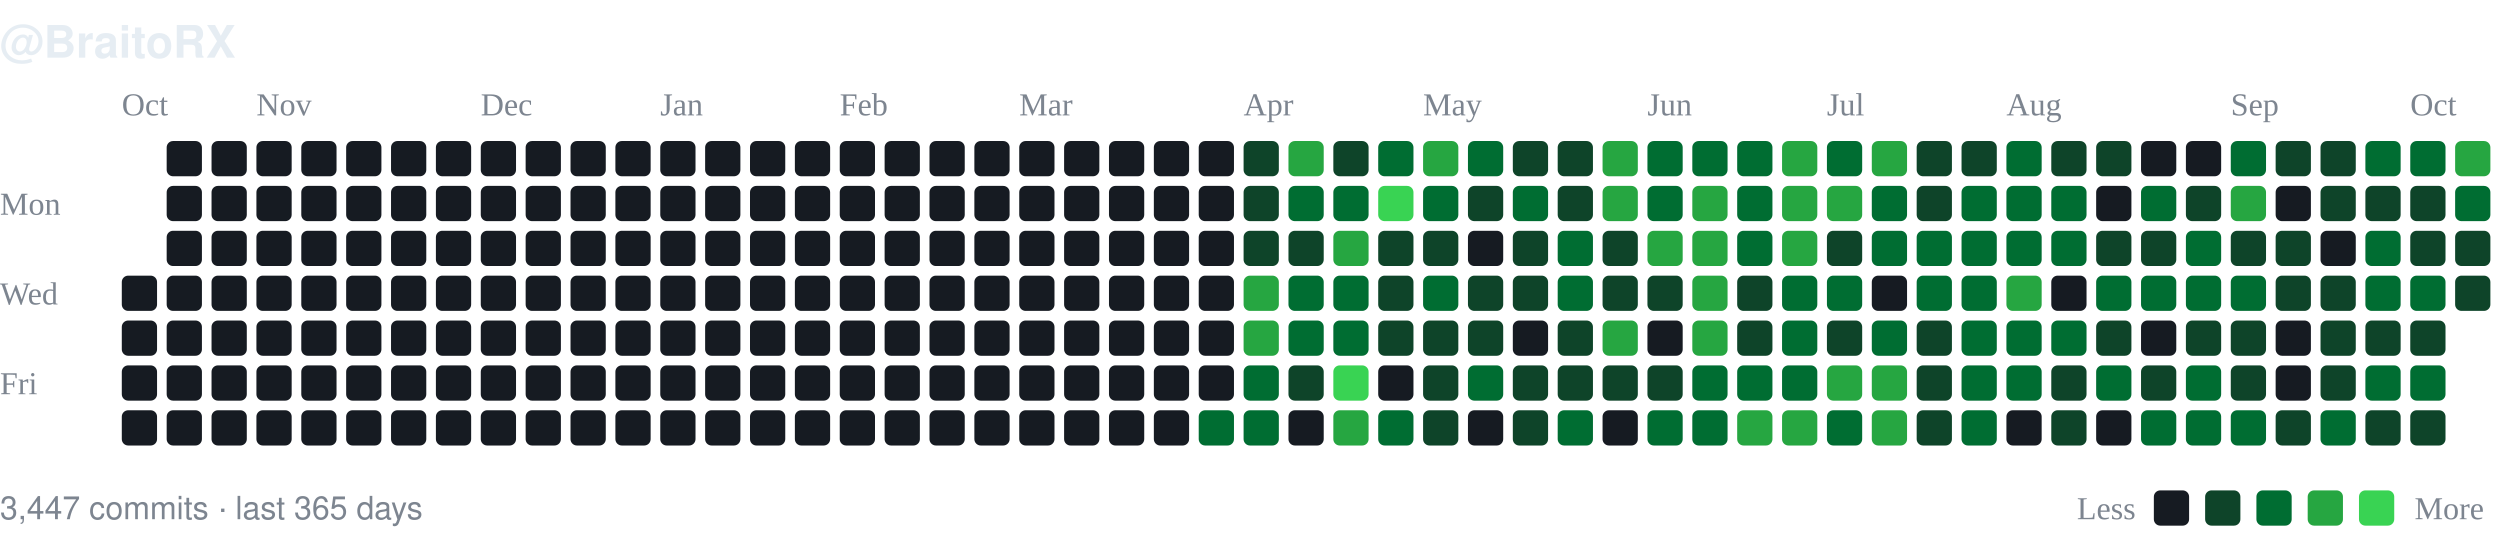
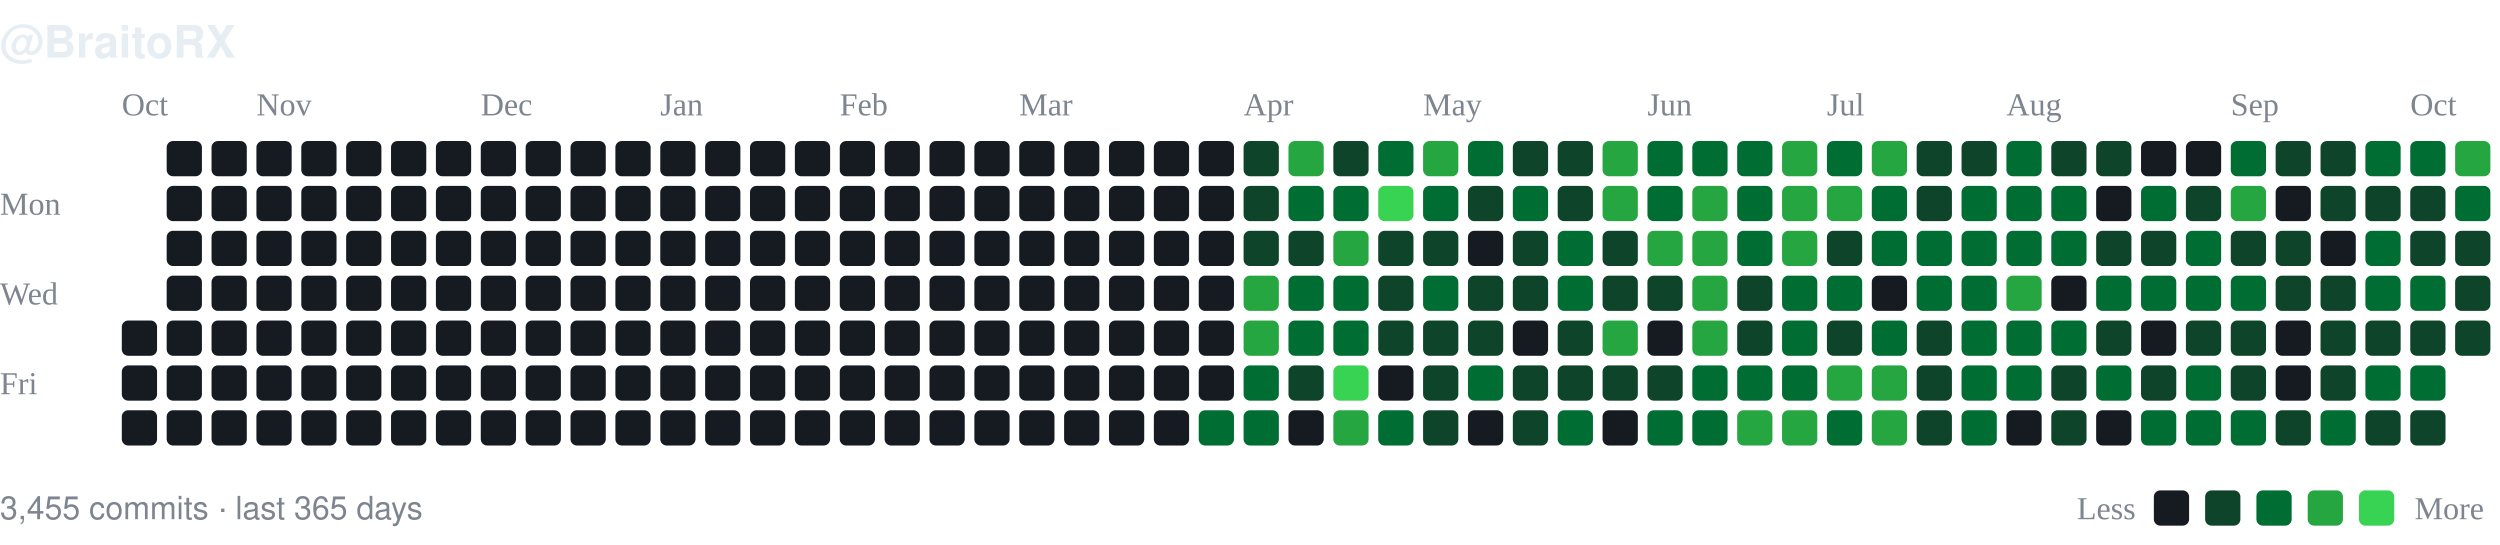
<svg xmlns="http://www.w3.org/2000/svg" width="780" height="170" viewBox="0 0 780 170" role="img">
  <text x="0" y="18" font-size="14" font-weight="600" fill="#e6edf3" font-family="ui-sans-serif,-apple-system,Segoe UI,Helvetica,Arial,sans-serif">@BraitoRX</text>
  <text x="0" y="67" font-size="10" fill="#7d8590">Mon</text>
  <text x="0" y="95" font-size="10" fill="#7d8590">Wed</text>
  <text x="0" y="123" font-size="10" fill="#7d8590">Fri</text>
  <text x="38" y="36" font-size="10" fill="#7d8590">Oct</text>
-   <rect x="38" y="86" width="11" height="11" rx="2" fill="#161b22" />
  <rect x="38" y="100" width="11" height="11" rx="2" fill="#161b22" />
  <rect x="38" y="114" width="11" height="11" rx="2" fill="#161b22" />
  <rect x="38" y="128" width="11" height="11" rx="2" fill="#161b22" />
  <rect x="52" y="44" width="11" height="11" rx="2" fill="#161b22" />
  <rect x="52" y="58" width="11" height="11" rx="2" fill="#161b22" />
  <rect x="52" y="72" width="11" height="11" rx="2" fill="#161b22" />
  <rect x="52" y="86" width="11" height="11" rx="2" fill="#161b22" />
  <rect x="52" y="100" width="11" height="11" rx="2" fill="#161b22" />
  <rect x="52" y="114" width="11" height="11" rx="2" fill="#161b22" />
  <rect x="52" y="128" width="11" height="11" rx="2" fill="#161b22" />
  <rect x="66" y="44" width="11" height="11" rx="2" fill="#161b22" />
  <rect x="66" y="58" width="11" height="11" rx="2" fill="#161b22" />
  <rect x="66" y="72" width="11" height="11" rx="2" fill="#161b22" />
  <rect x="66" y="86" width="11" height="11" rx="2" fill="#161b22" />
  <rect x="66" y="100" width="11" height="11" rx="2" fill="#161b22" />
  <rect x="66" y="114" width="11" height="11" rx="2" fill="#161b22" />
  <rect x="66" y="128" width="11" height="11" rx="2" fill="#161b22" />
  <text x="80" y="36" font-size="10" fill="#7d8590">Nov</text>
  <rect x="80" y="44" width="11" height="11" rx="2" fill="#161b22" />
  <rect x="80" y="58" width="11" height="11" rx="2" fill="#161b22" />
  <rect x="80" y="72" width="11" height="11" rx="2" fill="#161b22" />
  <rect x="80" y="86" width="11" height="11" rx="2" fill="#161b22" />
  <rect x="80" y="100" width="11" height="11" rx="2" fill="#161b22" />
  <rect x="80" y="114" width="11" height="11" rx="2" fill="#161b22" />
  <rect x="80" y="128" width="11" height="11" rx="2" fill="#161b22" />
  <rect x="94" y="44" width="11" height="11" rx="2" fill="#161b22" />
  <rect x="94" y="58" width="11" height="11" rx="2" fill="#161b22" />
  <rect x="94" y="72" width="11" height="11" rx="2" fill="#161b22" />
  <rect x="94" y="86" width="11" height="11" rx="2" fill="#161b22" />
  <rect x="94" y="100" width="11" height="11" rx="2" fill="#161b22" />
  <rect x="94" y="114" width="11" height="11" rx="2" fill="#161b22" />
  <rect x="94" y="128" width="11" height="11" rx="2" fill="#161b22" />
  <rect x="108" y="44" width="11" height="11" rx="2" fill="#161b22" />
  <rect x="108" y="58" width="11" height="11" rx="2" fill="#161b22" />
  <rect x="108" y="72" width="11" height="11" rx="2" fill="#161b22" />
  <rect x="108" y="86" width="11" height="11" rx="2" fill="#161b22" />
  <rect x="108" y="100" width="11" height="11" rx="2" fill="#161b22" />
  <rect x="108" y="114" width="11" height="11" rx="2" fill="#161b22" />
  <rect x="108" y="128" width="11" height="11" rx="2" fill="#161b22" />
  <rect x="122" y="44" width="11" height="11" rx="2" fill="#161b22" />
  <rect x="122" y="58" width="11" height="11" rx="2" fill="#161b22" />
  <rect x="122" y="72" width="11" height="11" rx="2" fill="#161b22" />
  <rect x="122" y="86" width="11" height="11" rx="2" fill="#161b22" />
  <rect x="122" y="100" width="11" height="11" rx="2" fill="#161b22" />
  <rect x="122" y="114" width="11" height="11" rx="2" fill="#161b22" />
  <rect x="122" y="128" width="11" height="11" rx="2" fill="#161b22" />
  <rect x="136" y="44" width="11" height="11" rx="2" fill="#161b22" />
  <rect x="136" y="58" width="11" height="11" rx="2" fill="#161b22" />
  <rect x="136" y="72" width="11" height="11" rx="2" fill="#161b22" />
  <rect x="136" y="86" width="11" height="11" rx="2" fill="#161b22" />
  <rect x="136" y="100" width="11" height="11" rx="2" fill="#161b22" />
  <rect x="136" y="114" width="11" height="11" rx="2" fill="#161b22" />
  <rect x="136" y="128" width="11" height="11" rx="2" fill="#161b22" />
  <text x="150" y="36" font-size="10" fill="#7d8590">Dec</text>
  <rect x="150" y="44" width="11" height="11" rx="2" fill="#161b22" />
  <rect x="150" y="58" width="11" height="11" rx="2" fill="#161b22" />
  <rect x="150" y="72" width="11" height="11" rx="2" fill="#161b22" />
  <rect x="150" y="86" width="11" height="11" rx="2" fill="#161b22" />
  <rect x="150" y="100" width="11" height="11" rx="2" fill="#161b22" />
  <rect x="150" y="114" width="11" height="11" rx="2" fill="#161b22" />
  <rect x="150" y="128" width="11" height="11" rx="2" fill="#161b22" />
  <rect x="164" y="44" width="11" height="11" rx="2" fill="#161b22" />
  <rect x="164" y="58" width="11" height="11" rx="2" fill="#161b22" />
  <rect x="164" y="72" width="11" height="11" rx="2" fill="#161b22" />
  <rect x="164" y="86" width="11" height="11" rx="2" fill="#161b22" />
  <rect x="164" y="100" width="11" height="11" rx="2" fill="#161b22" />
  <rect x="164" y="114" width="11" height="11" rx="2" fill="#161b22" />
  <rect x="164" y="128" width="11" height="11" rx="2" fill="#161b22" />
  <rect x="178" y="44" width="11" height="11" rx="2" fill="#161b22" />
  <rect x="178" y="58" width="11" height="11" rx="2" fill="#161b22" />
  <rect x="178" y="72" width="11" height="11" rx="2" fill="#161b22" />
  <rect x="178" y="86" width="11" height="11" rx="2" fill="#161b22" />
  <rect x="178" y="100" width="11" height="11" rx="2" fill="#161b22" />
  <rect x="178" y="114" width="11" height="11" rx="2" fill="#161b22" />
  <rect x="178" y="128" width="11" height="11" rx="2" fill="#161b22" />
  <rect x="192" y="44" width="11" height="11" rx="2" fill="#161b22" />
  <rect x="192" y="58" width="11" height="11" rx="2" fill="#161b22" />
  <rect x="192" y="72" width="11" height="11" rx="2" fill="#161b22" />
  <rect x="192" y="86" width="11" height="11" rx="2" fill="#161b22" />
  <rect x="192" y="100" width="11" height="11" rx="2" fill="#161b22" />
  <rect x="192" y="114" width="11" height="11" rx="2" fill="#161b22" />
  <rect x="192" y="128" width="11" height="11" rx="2" fill="#161b22" />
  <text x="206" y="36" font-size="10" fill="#7d8590">Jan</text>
  <rect x="206" y="44" width="11" height="11" rx="2" fill="#161b22" />
  <rect x="206" y="58" width="11" height="11" rx="2" fill="#161b22" />
  <rect x="206" y="72" width="11" height="11" rx="2" fill="#161b22" />
  <rect x="206" y="86" width="11" height="11" rx="2" fill="#161b22" />
  <rect x="206" y="100" width="11" height="11" rx="2" fill="#161b22" />
  <rect x="206" y="114" width="11" height="11" rx="2" fill="#161b22" />
  <rect x="206" y="128" width="11" height="11" rx="2" fill="#161b22" />
  <rect x="220" y="44" width="11" height="11" rx="2" fill="#161b22" />
  <rect x="220" y="58" width="11" height="11" rx="2" fill="#161b22" />
  <rect x="220" y="72" width="11" height="11" rx="2" fill="#161b22" />
  <rect x="220" y="86" width="11" height="11" rx="2" fill="#161b22" />
  <rect x="220" y="100" width="11" height="11" rx="2" fill="#161b22" />
  <rect x="220" y="114" width="11" height="11" rx="2" fill="#161b22" />
  <rect x="220" y="128" width="11" height="11" rx="2" fill="#161b22" />
  <rect x="234" y="44" width="11" height="11" rx="2" fill="#161b22" />
  <rect x="234" y="58" width="11" height="11" rx="2" fill="#161b22" />
  <rect x="234" y="72" width="11" height="11" rx="2" fill="#161b22" />
  <rect x="234" y="86" width="11" height="11" rx="2" fill="#161b22" />
  <rect x="234" y="100" width="11" height="11" rx="2" fill="#161b22" />
  <rect x="234" y="114" width="11" height="11" rx="2" fill="#161b22" />
  <rect x="234" y="128" width="11" height="11" rx="2" fill="#161b22" />
  <rect x="248" y="44" width="11" height="11" rx="2" fill="#161b22" />
  <rect x="248" y="58" width="11" height="11" rx="2" fill="#161b22" />
  <rect x="248" y="72" width="11" height="11" rx="2" fill="#161b22" />
  <rect x="248" y="86" width="11" height="11" rx="2" fill="#161b22" />
  <rect x="248" y="100" width="11" height="11" rx="2" fill="#161b22" />
  <rect x="248" y="114" width="11" height="11" rx="2" fill="#161b22" />
  <rect x="248" y="128" width="11" height="11" rx="2" fill="#161b22" />
  <text x="262" y="36" font-size="10" fill="#7d8590">Feb</text>
  <rect x="262" y="44" width="11" height="11" rx="2" fill="#161b22" />
  <rect x="262" y="58" width="11" height="11" rx="2" fill="#161b22" />
  <rect x="262" y="72" width="11" height="11" rx="2" fill="#161b22" />
  <rect x="262" y="86" width="11" height="11" rx="2" fill="#161b22" />
  <rect x="262" y="100" width="11" height="11" rx="2" fill="#161b22" />
  <rect x="262" y="114" width="11" height="11" rx="2" fill="#161b22" />
  <rect x="262" y="128" width="11" height="11" rx="2" fill="#161b22" />
  <rect x="276" y="44" width="11" height="11" rx="2" fill="#161b22" />
  <rect x="276" y="58" width="11" height="11" rx="2" fill="#161b22" />
  <rect x="276" y="72" width="11" height="11" rx="2" fill="#161b22" />
  <rect x="276" y="86" width="11" height="11" rx="2" fill="#161b22" />
  <rect x="276" y="100" width="11" height="11" rx="2" fill="#161b22" />
  <rect x="276" y="114" width="11" height="11" rx="2" fill="#161b22" />
  <rect x="276" y="128" width="11" height="11" rx="2" fill="#161b22" />
  <rect x="290" y="44" width="11" height="11" rx="2" fill="#161b22" />
  <rect x="290" y="58" width="11" height="11" rx="2" fill="#161b22" />
  <rect x="290" y="72" width="11" height="11" rx="2" fill="#161b22" />
  <rect x="290" y="86" width="11" height="11" rx="2" fill="#161b22" />
  <rect x="290" y="100" width="11" height="11" rx="2" fill="#161b22" />
  <rect x="290" y="114" width="11" height="11" rx="2" fill="#161b22" />
  <rect x="290" y="128" width="11" height="11" rx="2" fill="#161b22" />
  <rect x="304" y="44" width="11" height="11" rx="2" fill="#161b22" />
  <rect x="304" y="58" width="11" height="11" rx="2" fill="#161b22" />
  <rect x="304" y="72" width="11" height="11" rx="2" fill="#161b22" />
  <rect x="304" y="86" width="11" height="11" rx="2" fill="#161b22" />
  <rect x="304" y="100" width="11" height="11" rx="2" fill="#161b22" />
  <rect x="304" y="114" width="11" height="11" rx="2" fill="#161b22" />
  <rect x="304" y="128" width="11" height="11" rx="2" fill="#161b22" />
  <text x="318" y="36" font-size="10" fill="#7d8590">Mar</text>
  <rect x="318" y="44" width="11" height="11" rx="2" fill="#161b22" />
  <rect x="318" y="58" width="11" height="11" rx="2" fill="#161b22" />
  <rect x="318" y="72" width="11" height="11" rx="2" fill="#161b22" />
  <rect x="318" y="86" width="11" height="11" rx="2" fill="#161b22" />
  <rect x="318" y="100" width="11" height="11" rx="2" fill="#161b22" />
  <rect x="318" y="114" width="11" height="11" rx="2" fill="#161b22" />
  <rect x="318" y="128" width="11" height="11" rx="2" fill="#161b22" />
  <rect x="332" y="44" width="11" height="11" rx="2" fill="#161b22" />
  <rect x="332" y="58" width="11" height="11" rx="2" fill="#161b22" />
  <rect x="332" y="72" width="11" height="11" rx="2" fill="#161b22" />
  <rect x="332" y="86" width="11" height="11" rx="2" fill="#161b22" />
  <rect x="332" y="100" width="11" height="11" rx="2" fill="#161b22" />
  <rect x="332" y="114" width="11" height="11" rx="2" fill="#161b22" />
  <rect x="332" y="128" width="11" height="11" rx="2" fill="#161b22" />
  <rect x="346" y="44" width="11" height="11" rx="2" fill="#161b22" />
  <rect x="346" y="58" width="11" height="11" rx="2" fill="#161b22" />
  <rect x="346" y="72" width="11" height="11" rx="2" fill="#161b22" />
  <rect x="346" y="86" width="11" height="11" rx="2" fill="#161b22" />
  <rect x="346" y="100" width="11" height="11" rx="2" fill="#161b22" />
  <rect x="346" y="114" width="11" height="11" rx="2" fill="#161b22" />
  <rect x="346" y="128" width="11" height="11" rx="2" fill="#161b22" />
  <rect x="360" y="44" width="11" height="11" rx="2" fill="#161b22" />
  <rect x="360" y="58" width="11" height="11" rx="2" fill="#161b22" />
  <rect x="360" y="72" width="11" height="11" rx="2" fill="#161b22" />
  <rect x="360" y="86" width="11" height="11" rx="2" fill="#161b22" />
  <rect x="360" y="100" width="11" height="11" rx="2" fill="#161b22" />
  <rect x="360" y="114" width="11" height="11" rx="2" fill="#161b22" />
  <rect x="360" y="128" width="11" height="11" rx="2" fill="#161b22" />
  <rect x="374" y="44" width="11" height="11" rx="2" fill="#161b22" />
  <rect x="374" y="58" width="11" height="11" rx="2" fill="#161b22" />
  <rect x="374" y="72" width="11" height="11" rx="2" fill="#161b22" />
  <rect x="374" y="86" width="11" height="11" rx="2" fill="#161b22" />
  <rect x="374" y="100" width="11" height="11" rx="2" fill="#161b22" />
  <rect x="374" y="114" width="11" height="11" rx="2" fill="#161b22" />
  <rect x="374" y="128" width="11" height="11" rx="2" fill="#006d32" />
  <text x="388" y="36" font-size="10" fill="#7d8590">Apr</text>
  <rect x="388" y="44" width="11" height="11" rx="2" fill="#0e4429" />
  <rect x="388" y="58" width="11" height="11" rx="2" fill="#0e4429" />
  <rect x="388" y="72" width="11" height="11" rx="2" fill="#0e4429" />
  <rect x="388" y="86" width="11" height="11" rx="2" fill="#26a641" />
  <rect x="388" y="100" width="11" height="11" rx="2" fill="#26a641" />
  <rect x="388" y="114" width="11" height="11" rx="2" fill="#006d32" />
  <rect x="388" y="128" width="11" height="11" rx="2" fill="#006d32" />
  <rect x="402" y="44" width="11" height="11" rx="2" fill="#26a641" />
  <rect x="402" y="58" width="11" height="11" rx="2" fill="#006d32" />
  <rect x="402" y="72" width="11" height="11" rx="2" fill="#0e4429" />
  <rect x="402" y="86" width="11" height="11" rx="2" fill="#006d32" />
  <rect x="402" y="100" width="11" height="11" rx="2" fill="#006d32" />
  <rect x="402" y="114" width="11" height="11" rx="2" fill="#0e4429" />
  <rect x="402" y="128" width="11" height="11" rx="2" fill="#161b22" />
  <rect x="416" y="44" width="11" height="11" rx="2" fill="#0e4429" />
  <rect x="416" y="58" width="11" height="11" rx="2" fill="#006d32" />
  <rect x="416" y="72" width="11" height="11" rx="2" fill="#26a641" />
  <rect x="416" y="86" width="11" height="11" rx="2" fill="#006d32" />
  <rect x="416" y="100" width="11" height="11" rx="2" fill="#006d32" />
  <rect x="416" y="114" width="11" height="11" rx="2" fill="#39d353" />
  <rect x="416" y="128" width="11" height="11" rx="2" fill="#26a641" />
  <rect x="430" y="44" width="11" height="11" rx="2" fill="#006d32" />
  <rect x="430" y="58" width="11" height="11" rx="2" fill="#39d353" />
  <rect x="430" y="72" width="11" height="11" rx="2" fill="#0e4429" />
  <rect x="430" y="86" width="11" height="11" rx="2" fill="#0e4429" />
  <rect x="430" y="100" width="11" height="11" rx="2" fill="#0e4429" />
  <rect x="430" y="114" width="11" height="11" rx="2" fill="#161b22" />
  <rect x="430" y="128" width="11" height="11" rx="2" fill="#006d32" />
  <text x="444" y="36" font-size="10" fill="#7d8590">May</text>
  <rect x="444" y="44" width="11" height="11" rx="2" fill="#26a641" />
  <rect x="444" y="58" width="11" height="11" rx="2" fill="#006d32" />
  <rect x="444" y="72" width="11" height="11" rx="2" fill="#0e4429" />
  <rect x="444" y="86" width="11" height="11" rx="2" fill="#006d32" />
  <rect x="444" y="100" width="11" height="11" rx="2" fill="#0e4429" />
  <rect x="444" y="114" width="11" height="11" rx="2" fill="#0e4429" />
  <rect x="444" y="128" width="11" height="11" rx="2" fill="#0e4429" />
  <rect x="458" y="44" width="11" height="11" rx="2" fill="#006d32" />
  <rect x="458" y="58" width="11" height="11" rx="2" fill="#0e4429" />
  <rect x="458" y="72" width="11" height="11" rx="2" fill="#161b22" />
  <rect x="458" y="86" width="11" height="11" rx="2" fill="#0e4429" />
  <rect x="458" y="100" width="11" height="11" rx="2" fill="#0e4429" />
  <rect x="458" y="114" width="11" height="11" rx="2" fill="#006d32" />
  <rect x="458" y="128" width="11" height="11" rx="2" fill="#161b22" />
  <rect x="472" y="44" width="11" height="11" rx="2" fill="#0e4429" />
  <rect x="472" y="58" width="11" height="11" rx="2" fill="#006d32" />
  <rect x="472" y="72" width="11" height="11" rx="2" fill="#0e4429" />
  <rect x="472" y="86" width="11" height="11" rx="2" fill="#0e4429" />
  <rect x="472" y="100" width="11" height="11" rx="2" fill="#161b22" />
  <rect x="472" y="114" width="11" height="11" rx="2" fill="#0e4429" />
  <rect x="472" y="128" width="11" height="11" rx="2" fill="#0e4429" />
  <rect x="486" y="44" width="11" height="11" rx="2" fill="#0e4429" />
  <rect x="486" y="58" width="11" height="11" rx="2" fill="#0e4429" />
  <rect x="486" y="72" width="11" height="11" rx="2" fill="#006d32" />
  <rect x="486" y="86" width="11" height="11" rx="2" fill="#006d32" />
  <rect x="486" y="100" width="11" height="11" rx="2" fill="#0e4429" />
  <rect x="486" y="114" width="11" height="11" rx="2" fill="#0e4429" />
  <rect x="486" y="128" width="11" height="11" rx="2" fill="#006d32" />
  <rect x="500" y="44" width="11" height="11" rx="2" fill="#26a641" />
  <rect x="500" y="58" width="11" height="11" rx="2" fill="#26a641" />
  <rect x="500" y="72" width="11" height="11" rx="2" fill="#0e4429" />
  <rect x="500" y="86" width="11" height="11" rx="2" fill="#0e4429" />
  <rect x="500" y="100" width="11" height="11" rx="2" fill="#26a641" />
  <rect x="500" y="114" width="11" height="11" rx="2" fill="#0e4429" />
  <rect x="500" y="128" width="11" height="11" rx="2" fill="#161b22" />
  <text x="514" y="36" font-size="10" fill="#7d8590">Jun</text>
  <rect x="514" y="44" width="11" height="11" rx="2" fill="#006d32" />
  <rect x="514" y="58" width="11" height="11" rx="2" fill="#006d32" />
  <rect x="514" y="72" width="11" height="11" rx="2" fill="#26a641" />
  <rect x="514" y="86" width="11" height="11" rx="2" fill="#0e4429" />
  <rect x="514" y="100" width="11" height="11" rx="2" fill="#161b22" />
  <rect x="514" y="114" width="11" height="11" rx="2" fill="#0e4429" />
  <rect x="514" y="128" width="11" height="11" rx="2" fill="#006d32" />
  <rect x="528" y="44" width="11" height="11" rx="2" fill="#006d32" />
  <rect x="528" y="58" width="11" height="11" rx="2" fill="#26a641" />
  <rect x="528" y="72" width="11" height="11" rx="2" fill="#26a641" />
  <rect x="528" y="86" width="11" height="11" rx="2" fill="#26a641" />
  <rect x="528" y="100" width="11" height="11" rx="2" fill="#26a641" />
  <rect x="528" y="114" width="11" height="11" rx="2" fill="#006d32" />
  <rect x="528" y="128" width="11" height="11" rx="2" fill="#006d32" />
  <rect x="542" y="44" width="11" height="11" rx="2" fill="#006d32" />
  <rect x="542" y="58" width="11" height="11" rx="2" fill="#006d32" />
  <rect x="542" y="72" width="11" height="11" rx="2" fill="#006d32" />
  <rect x="542" y="86" width="11" height="11" rx="2" fill="#0e4429" />
  <rect x="542" y="100" width="11" height="11" rx="2" fill="#0e4429" />
  <rect x="542" y="114" width="11" height="11" rx="2" fill="#006d32" />
  <rect x="542" y="128" width="11" height="11" rx="2" fill="#26a641" />
  <rect x="556" y="44" width="11" height="11" rx="2" fill="#26a641" />
  <rect x="556" y="58" width="11" height="11" rx="2" fill="#26a641" />
  <rect x="556" y="72" width="11" height="11" rx="2" fill="#26a641" />
  <rect x="556" y="86" width="11" height="11" rx="2" fill="#006d32" />
  <rect x="556" y="100" width="11" height="11" rx="2" fill="#006d32" />
  <rect x="556" y="114" width="11" height="11" rx="2" fill="#006d32" />
  <rect x="556" y="128" width="11" height="11" rx="2" fill="#26a641" />
  <text x="570" y="36" font-size="10" fill="#7d8590">Jul</text>
  <rect x="570" y="44" width="11" height="11" rx="2" fill="#006d32" />
  <rect x="570" y="58" width="11" height="11" rx="2" fill="#26a641" />
  <rect x="570" y="72" width="11" height="11" rx="2" fill="#0e4429" />
  <rect x="570" y="86" width="11" height="11" rx="2" fill="#006d32" />
  <rect x="570" y="100" width="11" height="11" rx="2" fill="#0e4429" />
  <rect x="570" y="114" width="11" height="11" rx="2" fill="#26a641" />
  <rect x="570" y="128" width="11" height="11" rx="2" fill="#006d32" />
  <rect x="584" y="44" width="11" height="11" rx="2" fill="#26a641" />
  <rect x="584" y="58" width="11" height="11" rx="2" fill="#006d32" />
  <rect x="584" y="72" width="11" height="11" rx="2" fill="#006d32" />
  <rect x="584" y="86" width="11" height="11" rx="2" fill="#161b22" />
  <rect x="584" y="100" width="11" height="11" rx="2" fill="#006d32" />
  <rect x="584" y="114" width="11" height="11" rx="2" fill="#26a641" />
  <rect x="584" y="128" width="11" height="11" rx="2" fill="#26a641" />
  <rect x="598" y="44" width="11" height="11" rx="2" fill="#0e4429" />
  <rect x="598" y="58" width="11" height="11" rx="2" fill="#0e4429" />
  <rect x="598" y="72" width="11" height="11" rx="2" fill="#006d32" />
  <rect x="598" y="86" width="11" height="11" rx="2" fill="#006d32" />
  <rect x="598" y="100" width="11" height="11" rx="2" fill="#0e4429" />
  <rect x="598" y="114" width="11" height="11" rx="2" fill="#0e4429" />
  <rect x="598" y="128" width="11" height="11" rx="2" fill="#0e4429" />
  <rect x="612" y="44" width="11" height="11" rx="2" fill="#0e4429" />
  <rect x="612" y="58" width="11" height="11" rx="2" fill="#006d32" />
  <rect x="612" y="72" width="11" height="11" rx="2" fill="#006d32" />
  <rect x="612" y="86" width="11" height="11" rx="2" fill="#006d32" />
  <rect x="612" y="100" width="11" height="11" rx="2" fill="#006d32" />
  <rect x="612" y="114" width="11" height="11" rx="2" fill="#006d32" />
  <rect x="612" y="128" width="11" height="11" rx="2" fill="#006d32" />
  <text x="626" y="36" font-size="10" fill="#7d8590">Aug</text>
  <rect x="626" y="44" width="11" height="11" rx="2" fill="#006d32" />
  <rect x="626" y="58" width="11" height="11" rx="2" fill="#006d32" />
  <rect x="626" y="72" width="11" height="11" rx="2" fill="#006d32" />
  <rect x="626" y="86" width="11" height="11" rx="2" fill="#26a641" />
  <rect x="626" y="100" width="11" height="11" rx="2" fill="#006d32" />
  <rect x="626" y="114" width="11" height="11" rx="2" fill="#006d32" />
  <rect x="626" y="128" width="11" height="11" rx="2" fill="#161b22" />
  <rect x="640" y="44" width="11" height="11" rx="2" fill="#0e4429" />
  <rect x="640" y="58" width="11" height="11" rx="2" fill="#006d32" />
  <rect x="640" y="72" width="11" height="11" rx="2" fill="#006d32" />
  <rect x="640" y="86" width="11" height="11" rx="2" fill="#161b22" />
  <rect x="640" y="100" width="11" height="11" rx="2" fill="#006d32" />
  <rect x="640" y="114" width="11" height="11" rx="2" fill="#0e4429" />
  <rect x="640" y="128" width="11" height="11" rx="2" fill="#0e4429" />
  <rect x="654" y="44" width="11" height="11" rx="2" fill="#0e4429" />
  <rect x="654" y="58" width="11" height="11" rx="2" fill="#161b22" />
  <rect x="654" y="72" width="11" height="11" rx="2" fill="#0e4429" />
  <rect x="654" y="86" width="11" height="11" rx="2" fill="#006d32" />
  <rect x="654" y="100" width="11" height="11" rx="2" fill="#0e4429" />
  <rect x="654" y="114" width="11" height="11" rx="2" fill="#006d32" />
  <rect x="654" y="128" width="11" height="11" rx="2" fill="#161b22" />
  <rect x="668" y="44" width="11" height="11" rx="2" fill="#161b22" />
  <rect x="668" y="58" width="11" height="11" rx="2" fill="#006d32" />
  <rect x="668" y="72" width="11" height="11" rx="2" fill="#0e4429" />
  <rect x="668" y="86" width="11" height="11" rx="2" fill="#006d32" />
  <rect x="668" y="100" width="11" height="11" rx="2" fill="#161b22" />
  <rect x="668" y="114" width="11" height="11" rx="2" fill="#0e4429" />
  <rect x="668" y="128" width="11" height="11" rx="2" fill="#006d32" />
  <rect x="682" y="44" width="11" height="11" rx="2" fill="#161b22" />
  <rect x="682" y="58" width="11" height="11" rx="2" fill="#0e4429" />
  <rect x="682" y="72" width="11" height="11" rx="2" fill="#006d32" />
  <rect x="682" y="86" width="11" height="11" rx="2" fill="#006d32" />
  <rect x="682" y="100" width="11" height="11" rx="2" fill="#0e4429" />
  <rect x="682" y="114" width="11" height="11" rx="2" fill="#006d32" />
  <rect x="682" y="128" width="11" height="11" rx="2" fill="#006d32" />
  <text x="696" y="36" font-size="10" fill="#7d8590">Sep</text>
  <rect x="696" y="44" width="11" height="11" rx="2" fill="#006d32" />
  <rect x="696" y="58" width="11" height="11" rx="2" fill="#26a641" />
  <rect x="696" y="72" width="11" height="11" rx="2" fill="#0e4429" />
  <rect x="696" y="86" width="11" height="11" rx="2" fill="#006d32" />
  <rect x="696" y="100" width="11" height="11" rx="2" fill="#0e4429" />
  <rect x="696" y="114" width="11" height="11" rx="2" fill="#0e4429" />
  <rect x="696" y="128" width="11" height="11" rx="2" fill="#006d32" />
  <rect x="710" y="44" width="11" height="11" rx="2" fill="#0e4429" />
  <rect x="710" y="58" width="11" height="11" rx="2" fill="#161b22" />
  <rect x="710" y="72" width="11" height="11" rx="2" fill="#0e4429" />
  <rect x="710" y="86" width="11" height="11" rx="2" fill="#0e4429" />
  <rect x="710" y="100" width="11" height="11" rx="2" fill="#161b22" />
  <rect x="710" y="114" width="11" height="11" rx="2" fill="#161b22" />
  <rect x="710" y="128" width="11" height="11" rx="2" fill="#0e4429" />
  <rect x="724" y="44" width="11" height="11" rx="2" fill="#0e4429" />
  <rect x="724" y="58" width="11" height="11" rx="2" fill="#0e4429" />
  <rect x="724" y="72" width="11" height="11" rx="2" fill="#161b22" />
  <rect x="724" y="86" width="11" height="11" rx="2" fill="#0e4429" />
  <rect x="724" y="100" width="11" height="11" rx="2" fill="#0e4429" />
  <rect x="724" y="114" width="11" height="11" rx="2" fill="#0e4429" />
  <rect x="724" y="128" width="11" height="11" rx="2" fill="#006d32" />
  <rect x="738" y="44" width="11" height="11" rx="2" fill="#006d32" />
  <rect x="738" y="58" width="11" height="11" rx="2" fill="#0e4429" />
  <rect x="738" y="72" width="11" height="11" rx="2" fill="#006d32" />
  <rect x="738" y="86" width="11" height="11" rx="2" fill="#006d32" />
  <rect x="738" y="100" width="11" height="11" rx="2" fill="#0e4429" />
  <rect x="738" y="114" width="11" height="11" rx="2" fill="#006d32" />
  <rect x="738" y="128" width="11" height="11" rx="2" fill="#0e4429" />
  <text x="752" y="36" font-size="10" fill="#7d8590">Oct</text>
  <rect x="752" y="44" width="11" height="11" rx="2" fill="#006d32" />
  <rect x="752" y="58" width="11" height="11" rx="2" fill="#0e4429" />
  <rect x="752" y="72" width="11" height="11" rx="2" fill="#0e4429" />
  <rect x="752" y="86" width="11" height="11" rx="2" fill="#006d32" />
  <rect x="752" y="100" width="11" height="11" rx="2" fill="#0e4429" />
  <rect x="752" y="114" width="11" height="11" rx="2" fill="#006d32" />
  <rect x="752" y="128" width="11" height="11" rx="2" fill="#0e4429" />
  <rect x="766" y="44" width="11" height="11" rx="2" fill="#26a641" />
  <rect x="766" y="58" width="11" height="11" rx="2" fill="#006d32" />
  <rect x="766" y="72" width="11" height="11" rx="2" fill="#0e4429" />
  <rect x="766" y="86" width="11" height="11" rx="2" fill="#0e4429" />
+   <rect x="766" y="100" width="11" height="11" rx="2" fill="#0e4429" />
  <text x="648" y="162" font-size="10" fill="#7d8590">Less</text>
  <rect x="672" y="153" width="11" height="11" rx="2" fill="#161b22" />
  <rect x="688" y="153" width="11" height="11" rx="2" fill="#0e4429" />
  <rect x="704" y="153" width="11" height="11" rx="2" fill="#006d32" />
  <rect x="720" y="153" width="11" height="11" rx="2" fill="#26a641" />
  <rect x="736" y="153" width="11" height="11" rx="2" fill="#39d353" />
  <text x="775" y="162" font-size="10" fill="#7d8590" text-anchor="end">More</text>
-   <text x="0" y="162" font-size="10" fill="#7d8590" font-family="ui-sans-serif,-apple-system,Segoe UI,Helvetica,Arial,sans-serif">3,447 commits · last 365 days</text>
+   <text x="0" y="162" font-size="10" fill="#7d8590" font-family="ui-sans-serif,-apple-system,Segoe UI,Helvetica,Arial,sans-serif">3,455 commits · last 365 days</text>
</svg>
